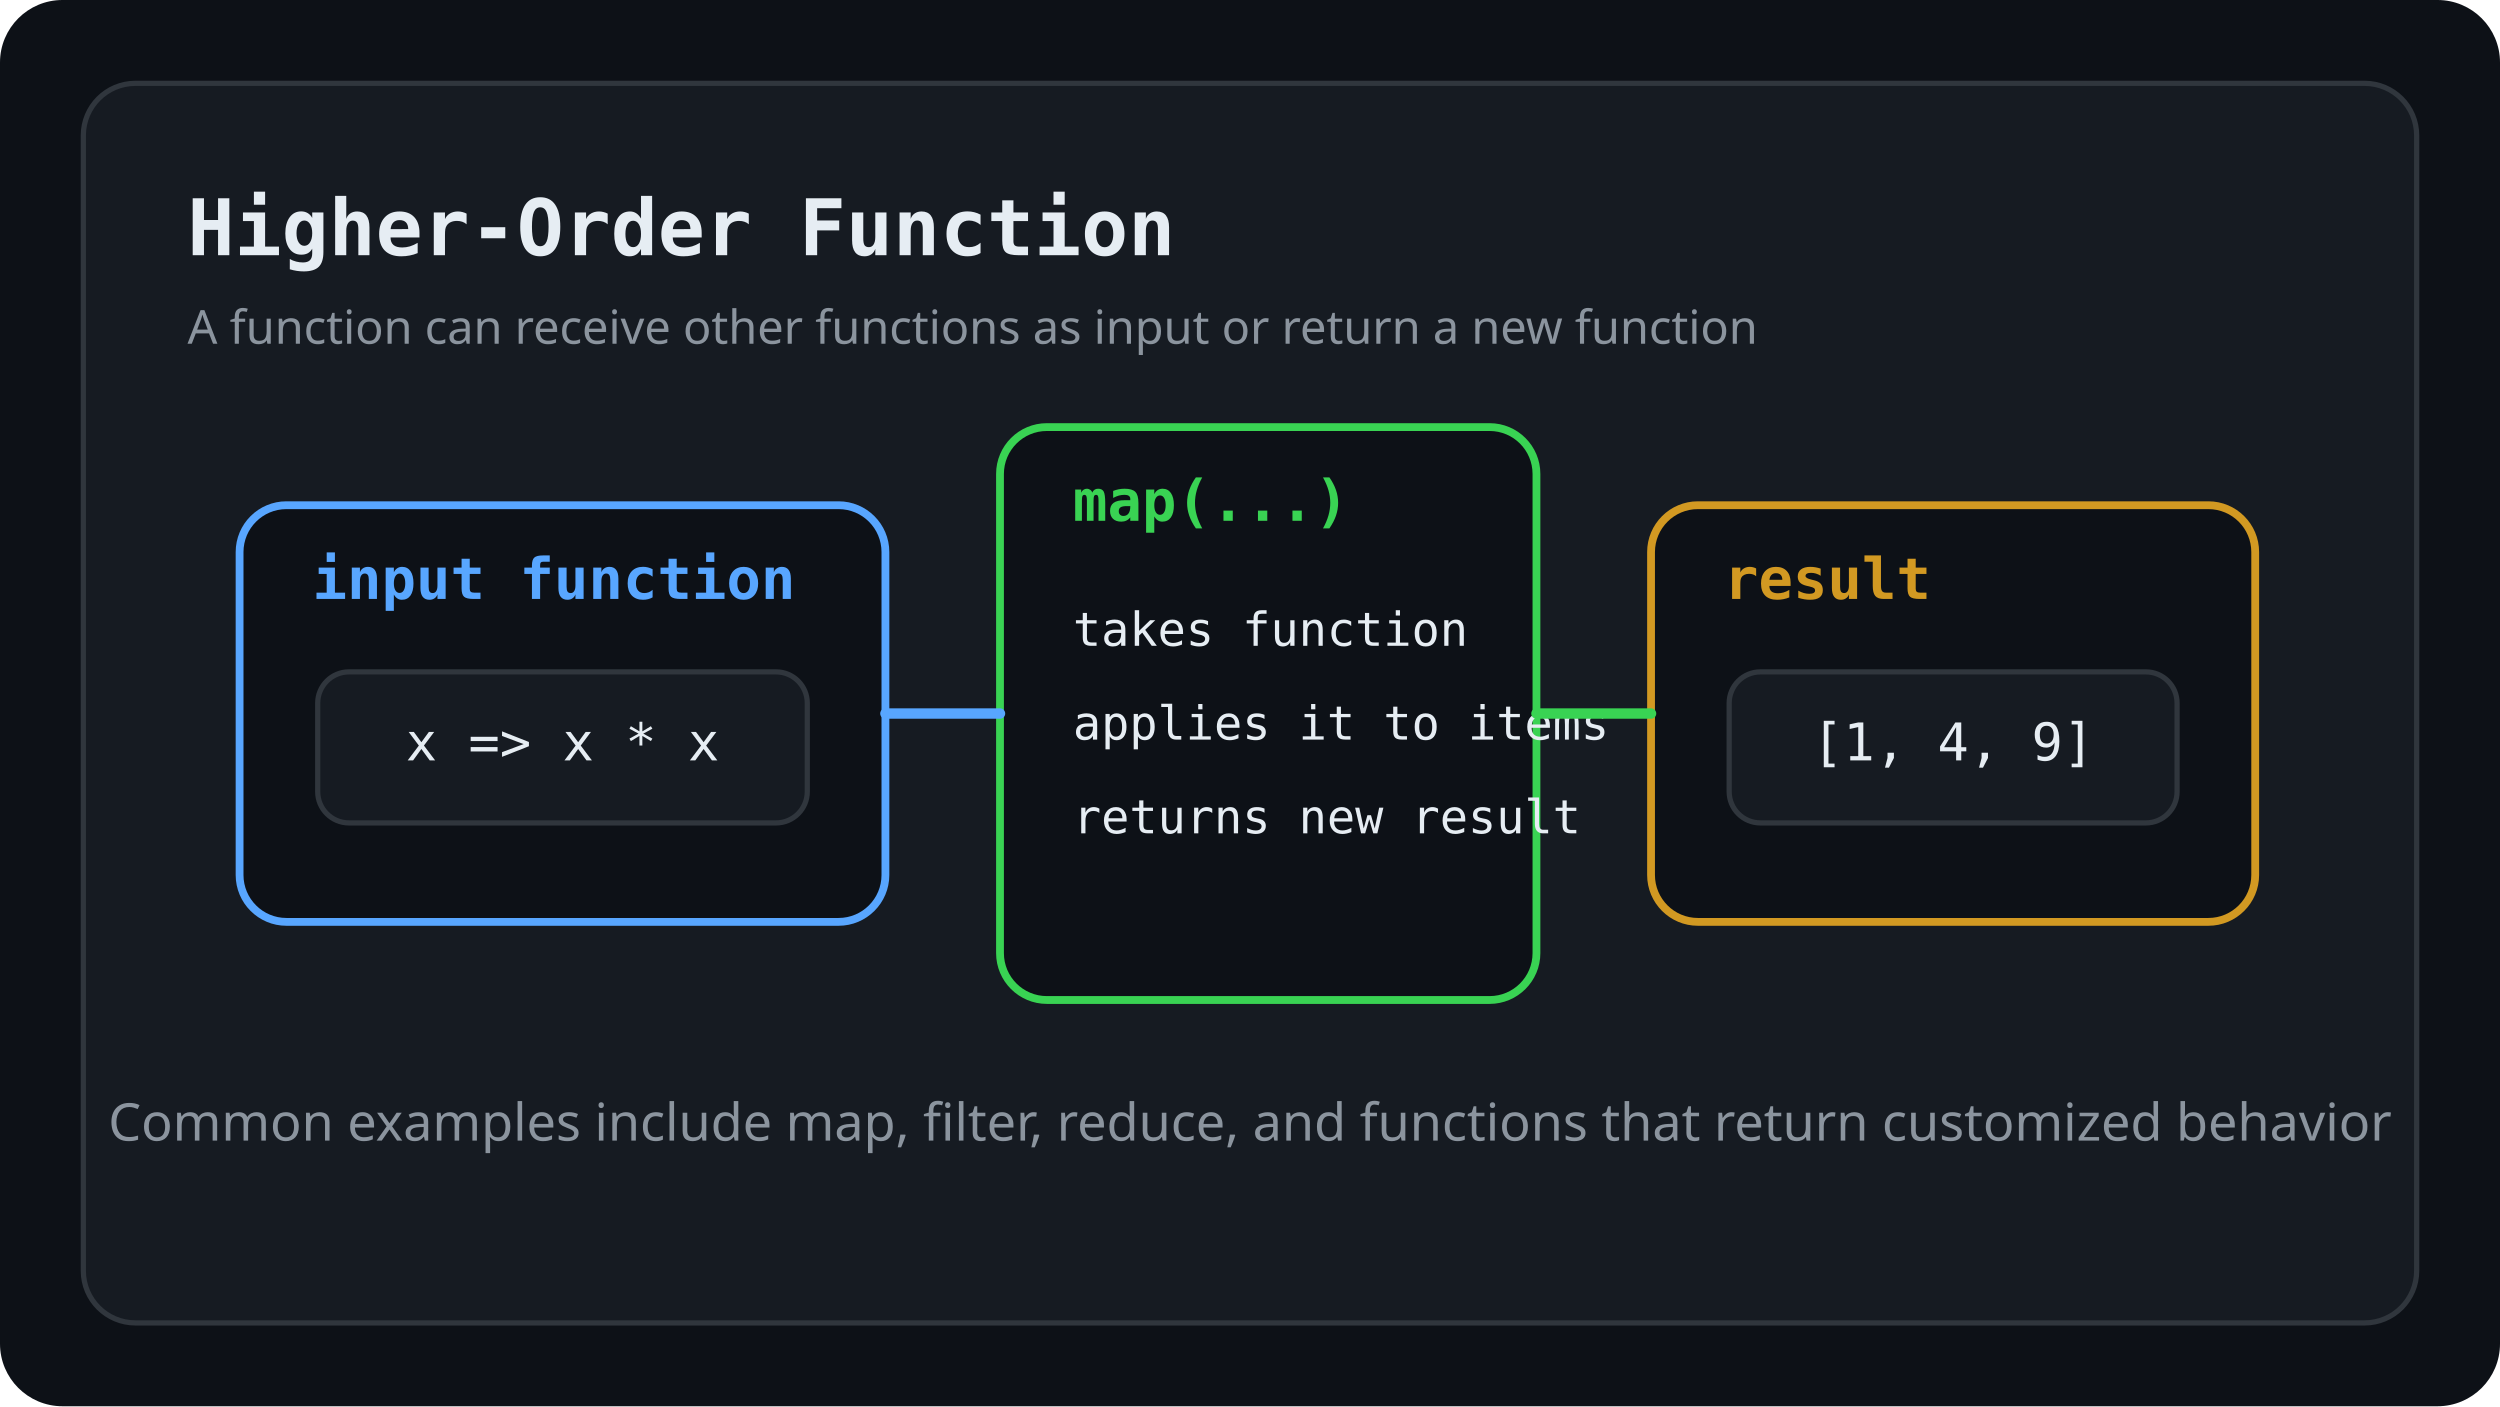
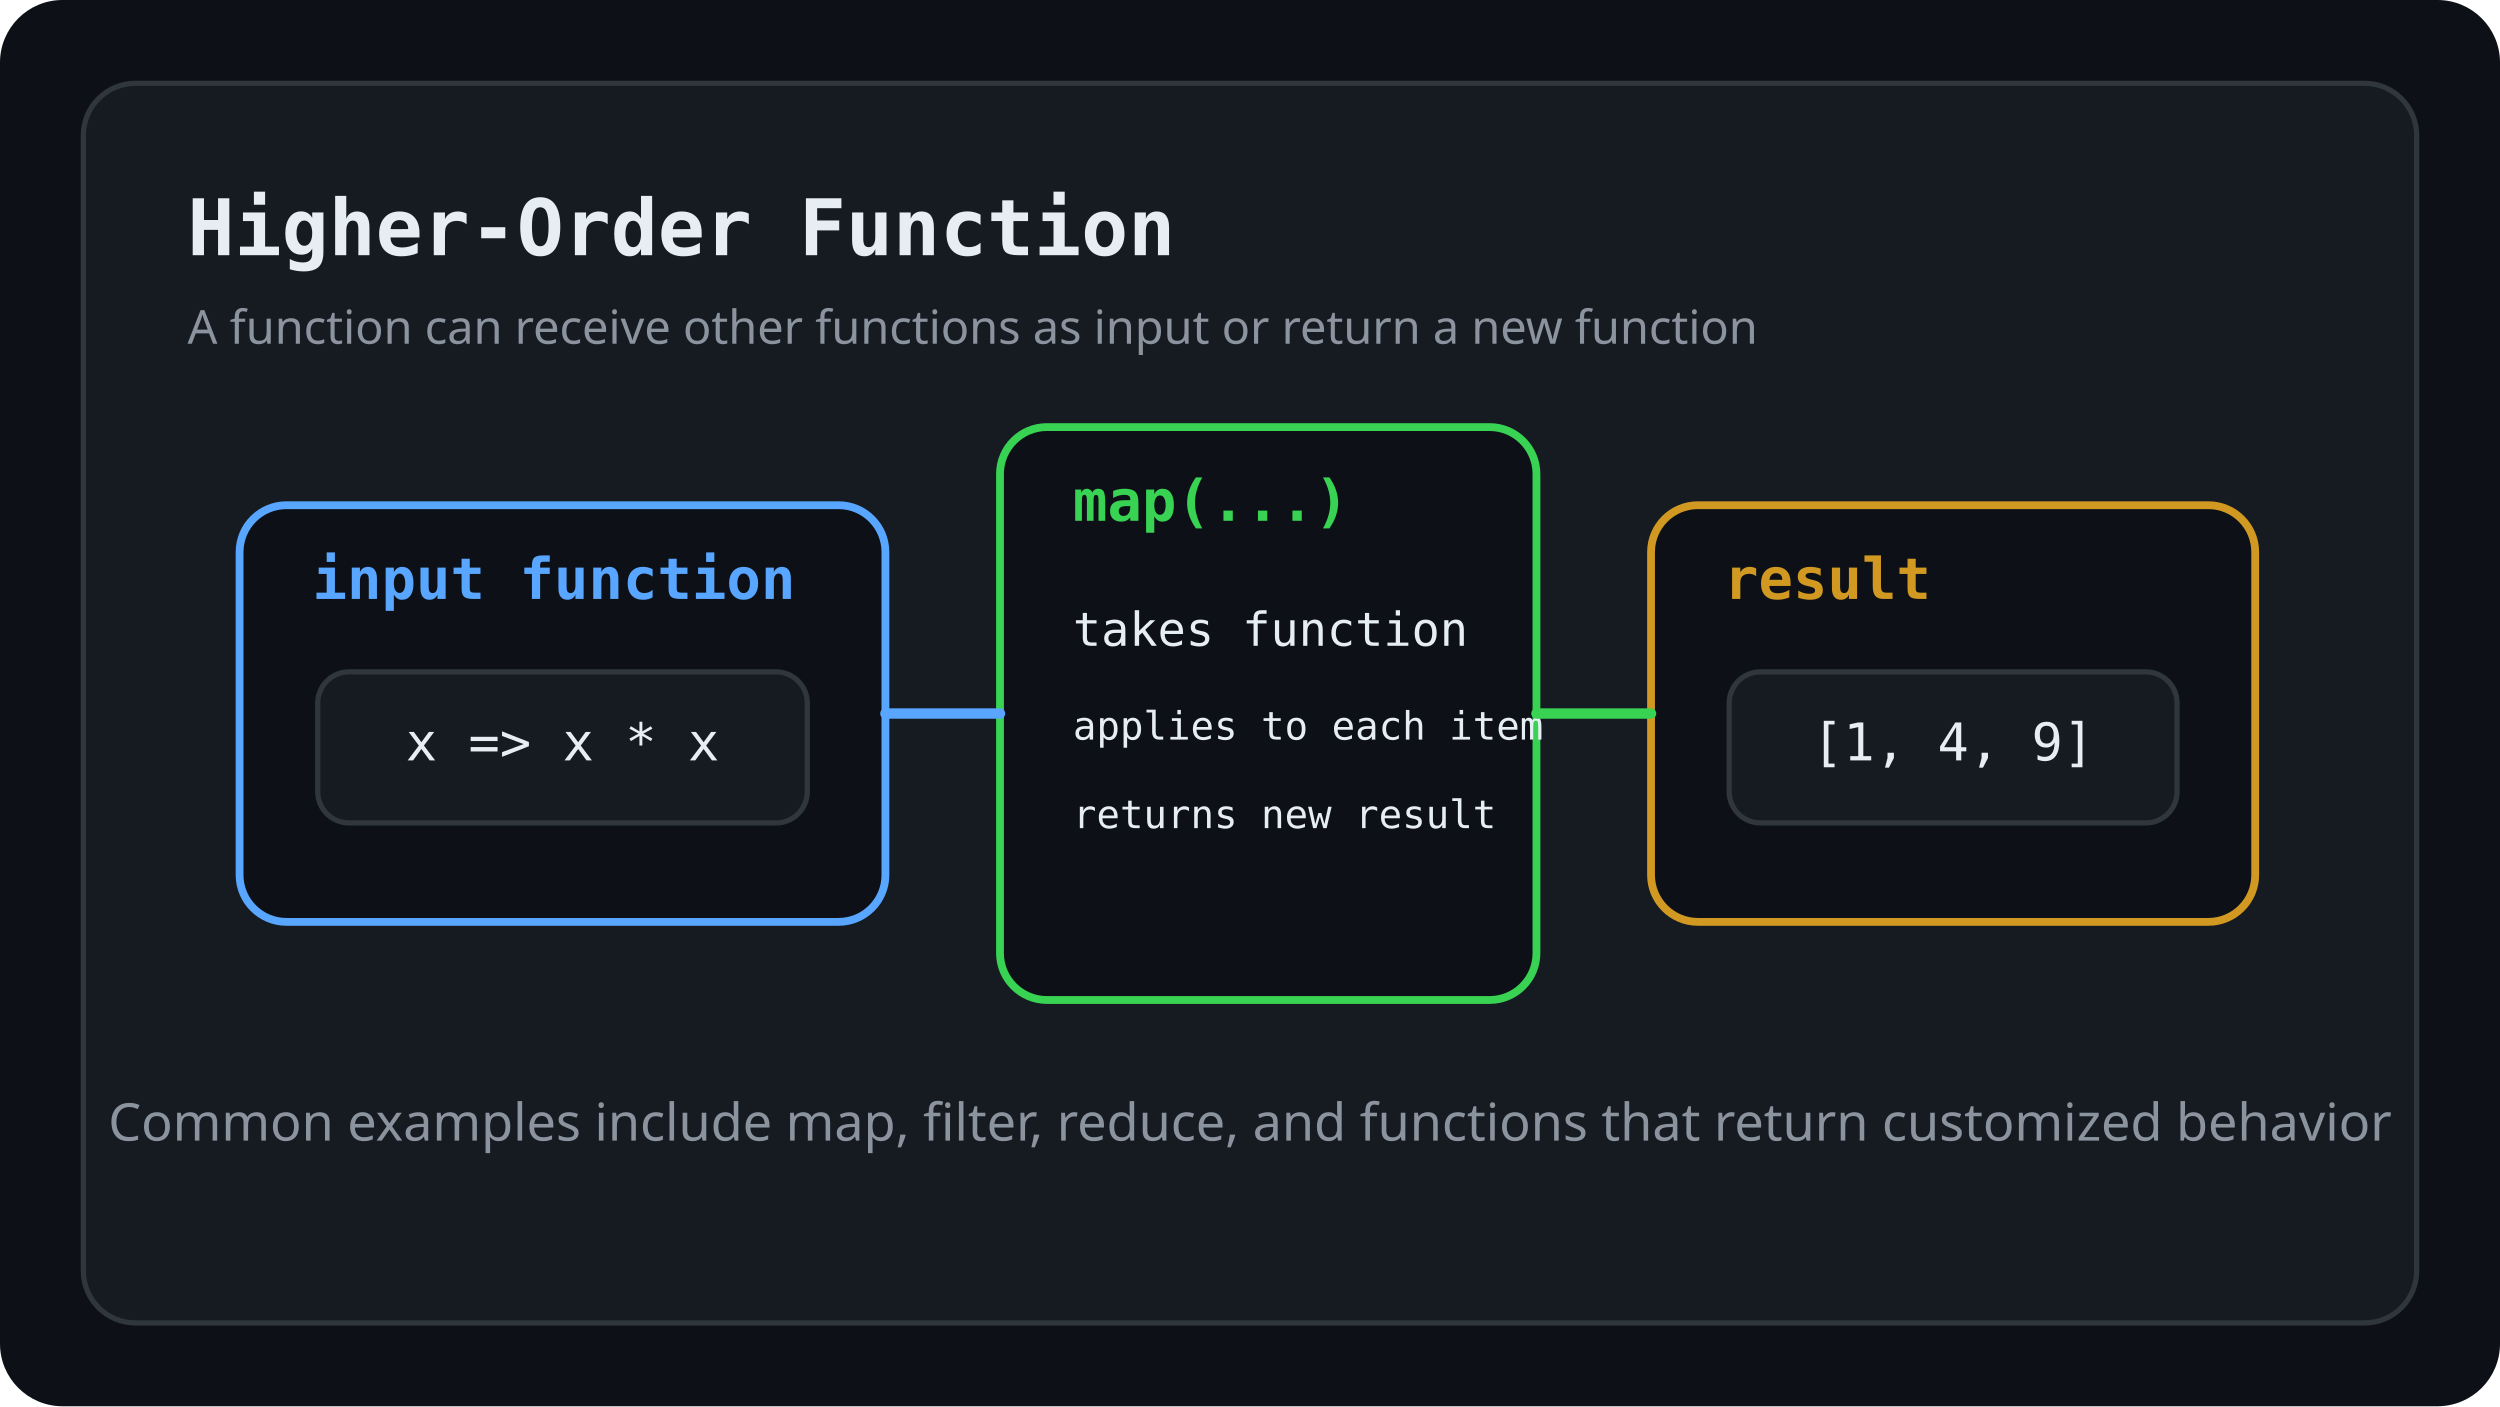
<svg xmlns="http://www.w3.org/2000/svg" width="960" height="540" viewBox="0 0 960 540" fill="none">
  <rect width="960" height="540" rx="24" fill="#0D1117" />
  <rect x="32" y="32" width="896" height="476" rx="20" fill="#161B22" stroke="#30363D" stroke-width="2" />
  <text x="72" y="98" fill="#E6EDF3" font-family="JetBrains Mono, monospace" font-size="30" font-weight="700">Higher-Order Function</text>
  <text x="72" y="132" fill="#8B949E" font-family="IBM Plex Sans, sans-serif" font-size="18">A function can receive other functions as input or return a new function</text>
  <rect x="92" y="194" width="248" height="160" rx="18" fill="#0D1117" stroke="#58A6FF" stroke-width="3" />
  <text x="120" y="230" fill="#58A6FF" font-family="JetBrains Mono, monospace" font-size="22" font-weight="700">input function</text>
  <rect x="122" y="258" width="188" height="58" rx="12" fill="#161B22" stroke="#30363D" stroke-width="2" />
  <text x="216" y="292" text-anchor="middle" fill="#E6EDF3" font-family="JetBrains Mono, monospace" font-size="20">x =&gt; x * x</text>
  <rect x="384" y="164" width="206" height="220" rx="18" fill="#0D1117" stroke="#39D353" stroke-width="3" />
  <text x="412" y="200" fill="#39D353" font-family="JetBrains Mono, monospace" font-size="22" font-weight="700">map(...)</text>
  <text x="412" y="248" fill="#E6EDF3" font-family="JetBrains Mono, monospace" font-size="18">takes function</text>
-   <text x="412" y="284" fill="#E6EDF3" font-family="JetBrains Mono, monospace" font-size="18">applies it to items</text>
-   <text x="412" y="320" fill="#E6EDF3" font-family="JetBrains Mono, monospace" font-size="18">returns new result</text>
+   <text x="412" y="284" fill="#E6EDF3" font-family="JetBrains Mono, monospace" font-size="15">applies to each item</text>
+   <text x="412" y="318" fill="#E6EDF3" font-family="JetBrains Mono, monospace" font-size="15">returns new result</text>
  <rect x="634" y="194" width="232" height="160" rx="18" fill="#0D1117" stroke="#D29922" stroke-width="3" />
  <text x="662" y="230" fill="#D29922" font-family="JetBrains Mono, monospace" font-size="22" font-weight="700">result</text>
  <rect x="664" y="258" width="172" height="58" rx="12" fill="#161B22" stroke="#30363D" stroke-width="2" />
  <text x="750" y="292" text-anchor="middle" fill="#E6EDF3" font-family="JetBrains Mono, monospace" font-size="20">[1, 4, 9]</text>
  <path d="M340 274H384" stroke="#58A6FF" stroke-width="4" stroke-linecap="round" />
  <path d="M590 274H634" stroke="#39D353" stroke-width="4" stroke-linecap="round" />
  <text x="480" y="438" text-anchor="middle" fill="#8B949E" font-family="IBM Plex Sans, sans-serif" font-size="20">Common examples include map, filter, reduce, and functions that return customized behavior</text>
</svg>
